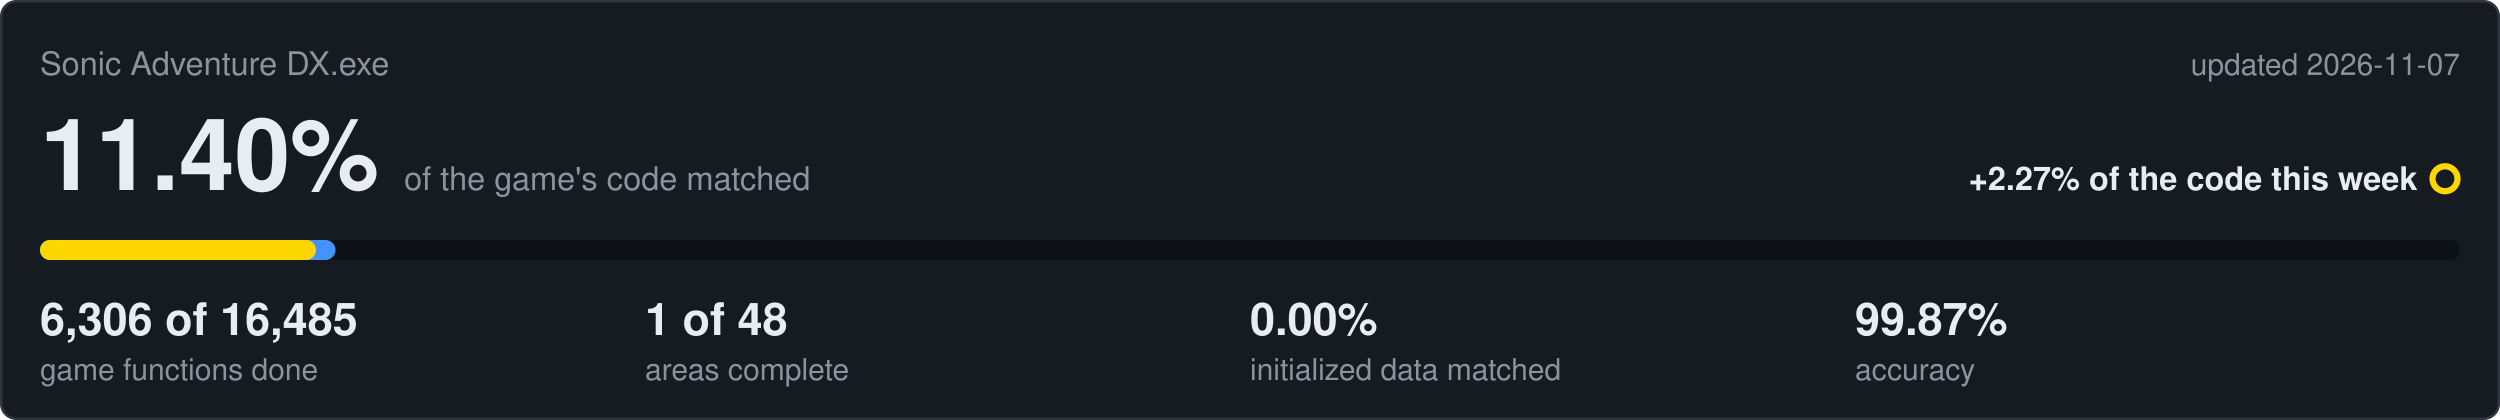
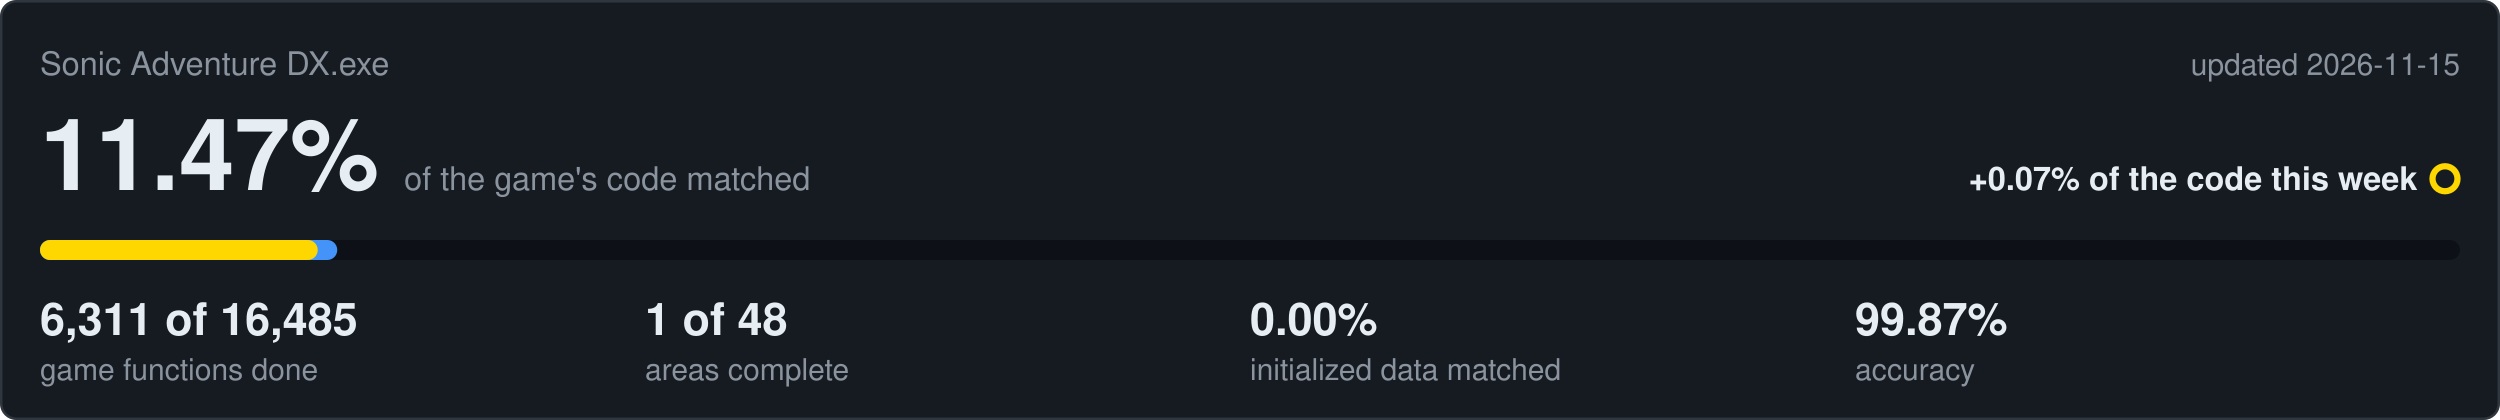
<svg xmlns="http://www.w3.org/2000/svg" viewBox="0 0 1000 168" width="1000" height="168">
  <rect x="0.5" y="0.5" width="999" height="167" rx="6" fill="#161b22" stroke="#30363d" />
  <text x="16" y="30" font-family="Segoe UI,Helvetica,Arial,sans-serif" font-size="13" fill="#8b949e">Sonic Adventure DX.exe</text>
-   <text x="984" y="30" text-anchor="end" font-family="Segoe UI,Helvetica,Arial,sans-serif" font-size="12" fill="#8b949e">updated 2026-11-07</text>
-   <text x="16" y="76" font-family="Segoe UI,Helvetica,Arial,sans-serif" font-size="40" font-weight="600" fill="#e6edf3">11.40%<tspan dx="10" font-size="13" font-weight="400" fill="#8b949e">of the game's code matched</tspan>
+   <text x="984" y="30" text-anchor="end" font-family="Segoe UI,Helvetica,Arial,sans-serif" font-size="12" fill="#8b949e">updated 2026-11-15</text>
+   <text x="16" y="76" font-family="Segoe UI,Helvetica,Arial,sans-serif" font-size="40" font-weight="600" fill="#e6edf3">11.47%<tspan dx="10" font-size="13" font-weight="400" fill="#8b949e">of the game's code matched</tspan>
  </text>
-   <text x="967" y="76" text-anchor="end" font-family="Segoe UI,Helvetica,Arial,sans-serif" font-size="13" font-weight="600" fill="#e6edf3">+2.27% of the code this week</text>
+   <text x="967" y="76" text-anchor="end" font-family="Segoe UI,Helvetica,Arial,sans-serif" font-size="13" font-weight="600" fill="#e6edf3">+0.07% of the code this week</text>
  <circle cx="978" cy="71.5" r="5" fill="none" stroke="#ffd700" stroke-width="2.5" />
  <rect x="16" y="96" width="968" height="8" rx="4" fill="#0d1117" />
-   <rect x="16" y="96" width="118.2" height="8" rx="4" fill="#4493f8" />
-   <rect x="16" y="96" width="110.4" height="8" rx="4" fill="#ffd700" />
-   <text x="16" y="134" font-family="Segoe UI,Helvetica,Arial,sans-serif" font-size="18" font-weight="600" fill="#e6edf3">6,306 of 16,485</text>
+   <rect x="16" y="96" width="118.9" height="8" rx="4" fill="#4493f8" />
+   <rect x="16" y="96" width="111.1" height="8" rx="4" fill="#ffd700" />
+   <text x="16" y="134" font-family="Segoe UI,Helvetica,Arial,sans-serif" font-size="18" font-weight="600" fill="#e6edf3">6,311 of 16,485</text>
  <text x="16" y="152" font-family="Segoe UI,Helvetica,Arial,sans-serif" font-size="12" fill="#8b949e">game functions done</text>
  <text x="258" y="134" font-family="Segoe UI,Helvetica,Arial,sans-serif" font-size="18" font-weight="600" fill="#e6edf3">1 of 48</text>
  <text x="258" y="152" font-family="Segoe UI,Helvetica,Arial,sans-serif" font-size="12" fill="#8b949e">areas complete</text>
  <text x="500" y="134" font-family="Segoe UI,Helvetica,Arial,sans-serif" font-size="18" font-weight="600" fill="#e6edf3">0.00%</text>
  <text x="500" y="152" font-family="Segoe UI,Helvetica,Arial,sans-serif" font-size="12" fill="#8b949e">initialized data matched</text>
  <text x="742" y="134" font-family="Segoe UI,Helvetica,Arial,sans-serif" font-size="18" font-weight="600" fill="#e6edf3">99.87%</text>
  <text x="742" y="152" font-family="Segoe UI,Helvetica,Arial,sans-serif" font-size="12" fill="#8b949e">accuracy</text>
</svg>
